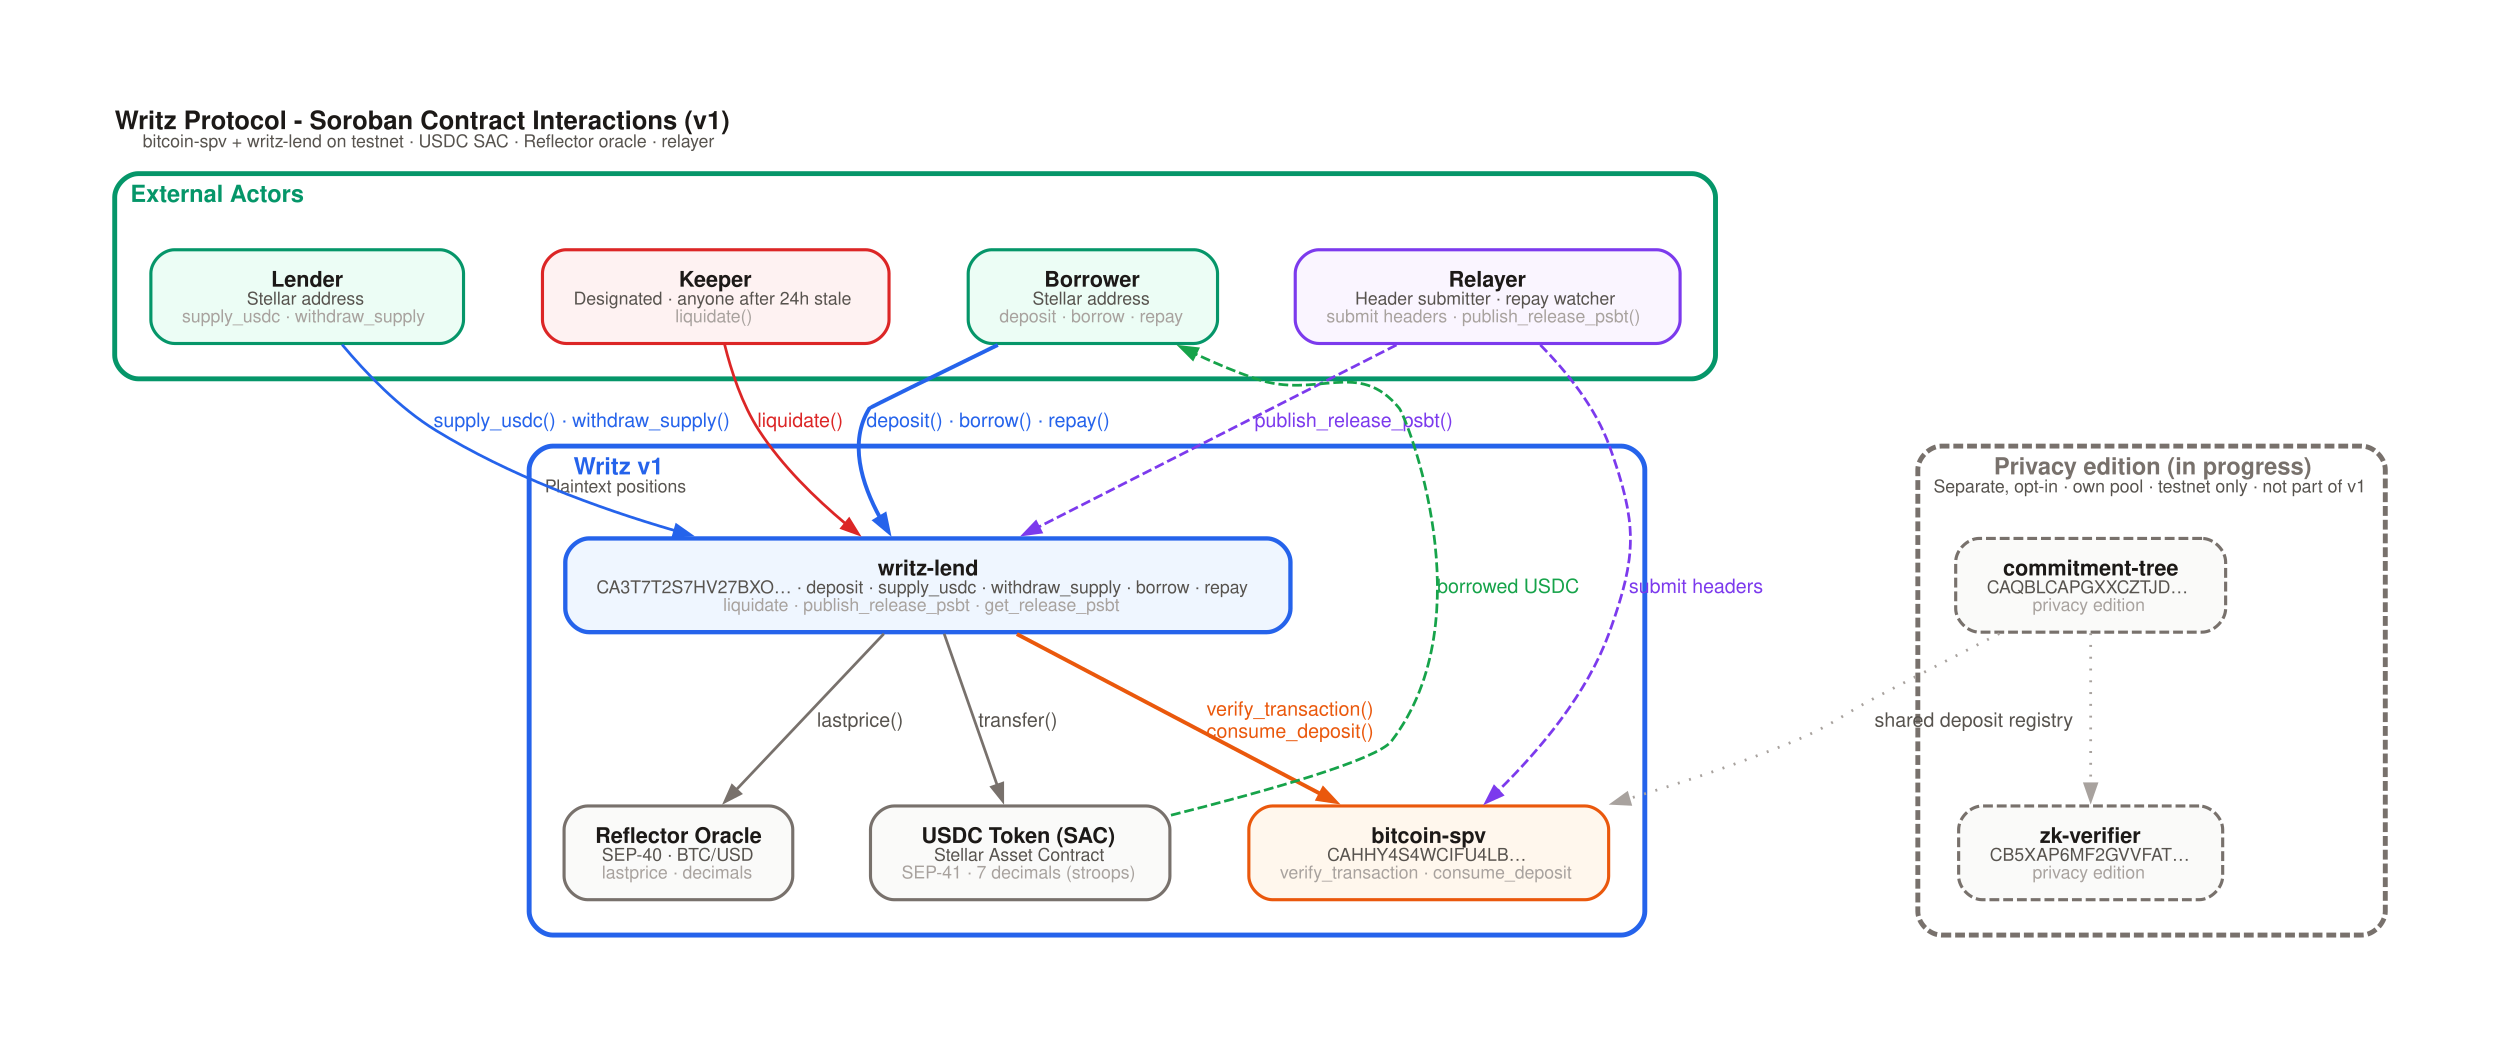
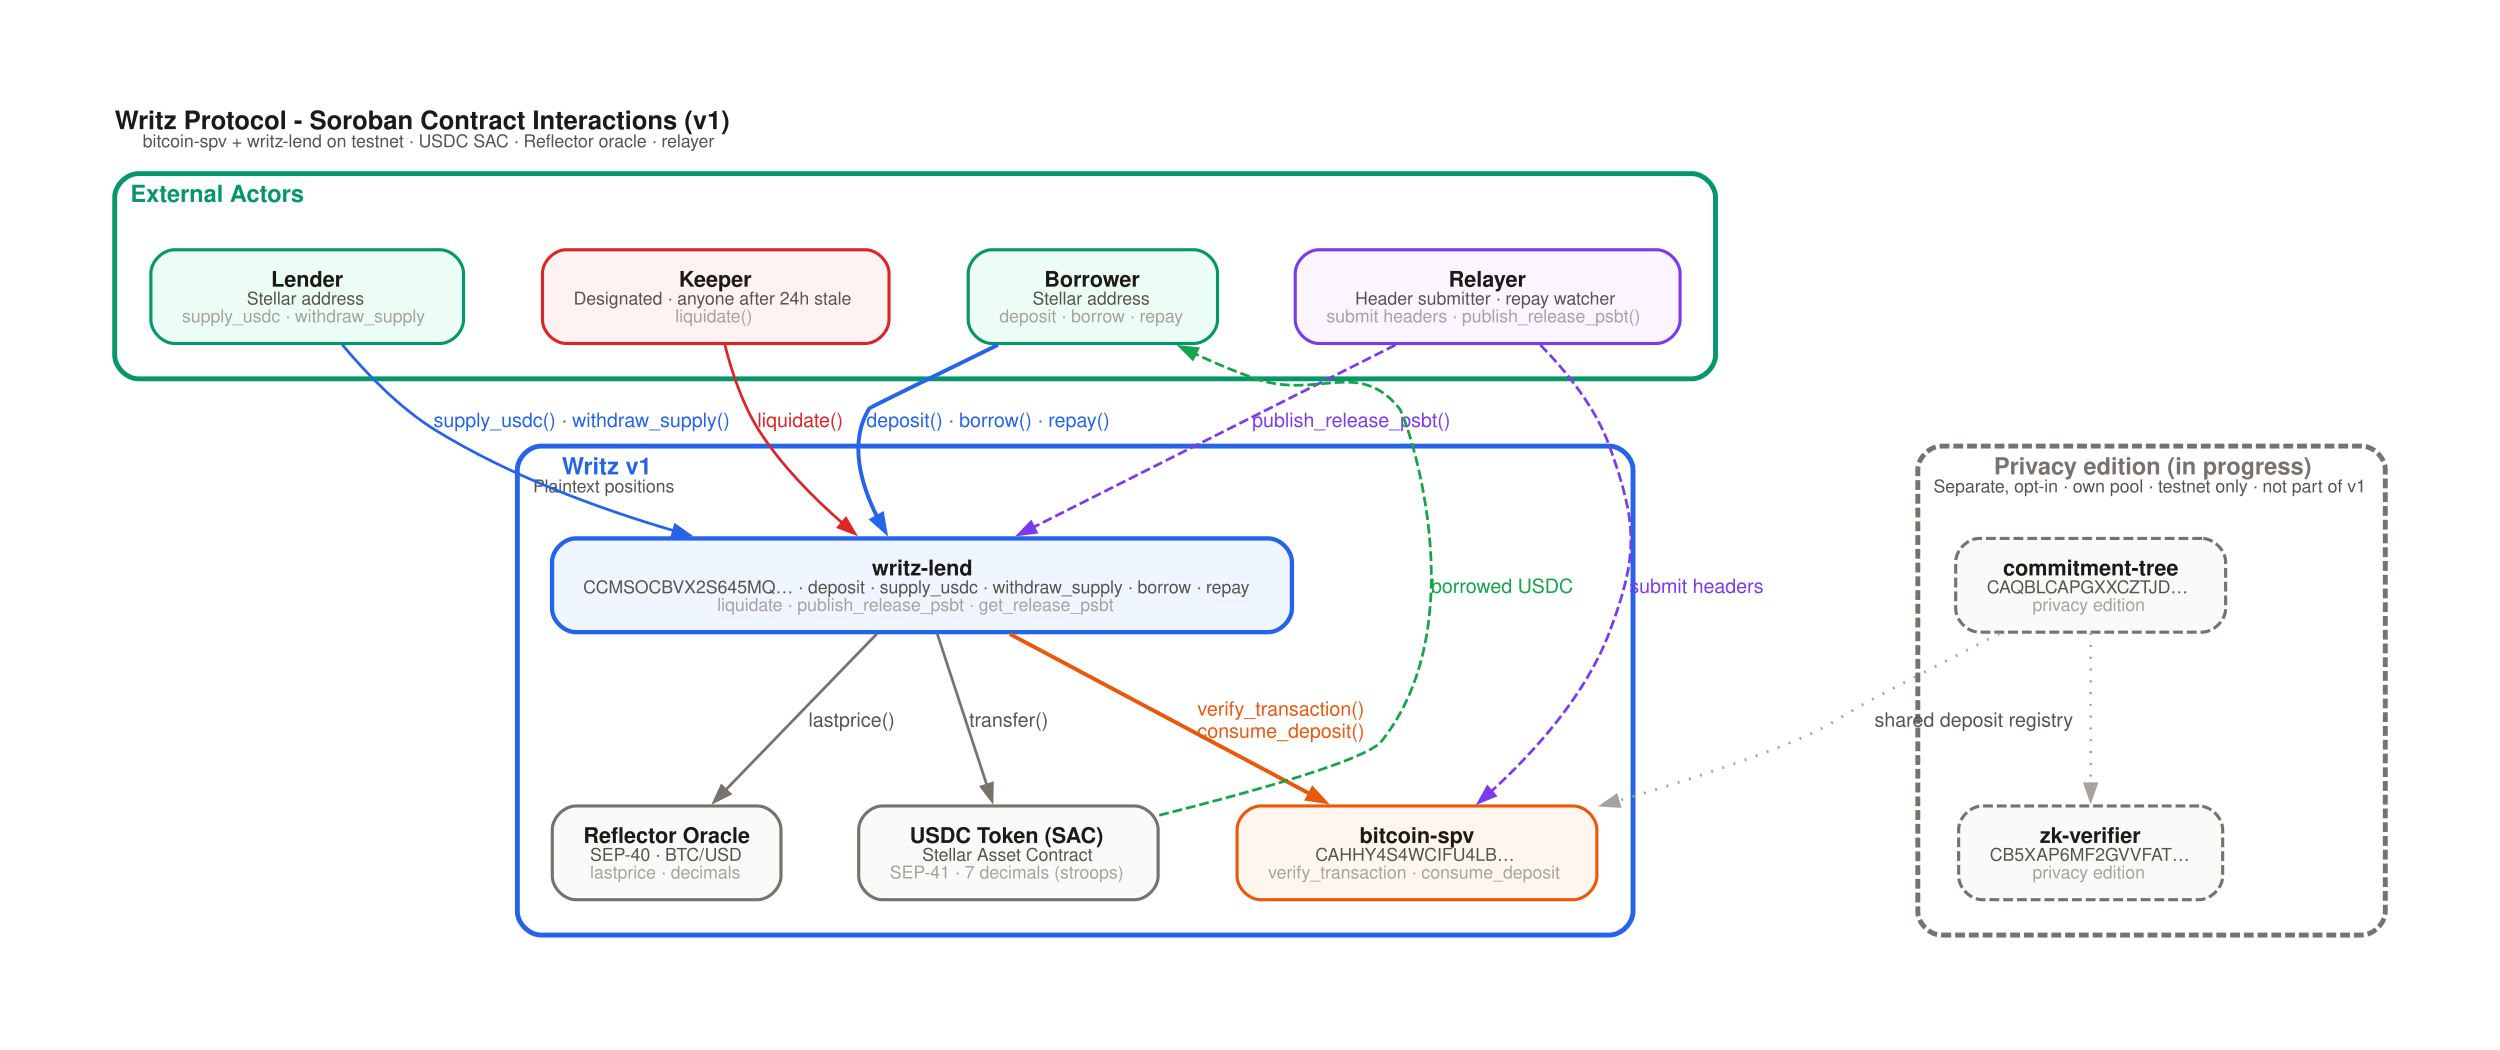
<svg xmlns="http://www.w3.org/2000/svg" width="2100pt" height="882pt" viewBox="0.00 0.00 2100.00 882.00">
  <g id="graph0" class="graph" transform="scale(1.64991 1.64991) rotate(0) translate(50.4 484.06)">
    <text xml:space="preserve" text-anchor="start" x="8" y="-418.31" font-family="Helvetica,sans-Serif" font-weight="bold" font-size="13.00" fill="#1c1917">Writz Protocol - Soroban Contract Interactions (v1)</text>
    <text xml:space="preserve" text-anchor="start" x="22.25" y="-409.11" font-family="Helvetica,sans-Serif" font-size="9.00" fill="#57534e">bitcoin-spv + writz-lend on testnet · USDC SAC · Reflector oracle · relayer</text>
    <g id="clust1" class="cluster">
      <path fill="none" stroke="#059669" stroke-width="2.5" d="M20,-291.19C20,-291.19 811,-291.19 811,-291.19 817,-291.19 823,-297.19 823,-303.19 823,-303.19 823,-383.66 823,-383.66 823,-389.66 817,-395.66 811,-395.66 811,-395.66 20,-395.66 20,-395.66 14,-395.66 8,-389.66 8,-383.66 8,-383.66 8,-303.19 8,-303.19 8,-297.19 14,-291.19 20,-291.19" />
      <text xml:space="preserve" text-anchor="start" x="16" y="-381.26" font-family="Helvetica,sans-Serif" font-weight="bold" font-size="12.00" fill="#059669">External Actors</text>
    </g>
    <g id="clust2" class="cluster">
-       <path fill="none" stroke="#2563eb" stroke-width="2.5" d="M231,-8C231,-8 775,-8 775,-8 781,-8 787,-14 787,-20 787,-20 787,-244.94 787,-244.94 787,-250.94 781,-256.94 775,-256.94 775,-256.94 231,-256.94 231,-256.94 225,-256.94 219,-250.94 219,-244.94 219,-244.94 219,-20 219,-20 219,-14 225,-8 231,-8" />
-       <text xml:space="preserve" text-anchor="start" x="241.62" y="-242.54" font-family="Helvetica,sans-Serif" font-weight="bold" font-size="12.00" fill="#2563eb">Writz v1</text>
-       <text xml:space="preserve" text-anchor="start" x="227" y="-233.39" font-family="Helvetica,sans-Serif" font-size="9.00" fill="#57534e">Plaintext positions</text>
+       <path fill="none" stroke="#2563eb" stroke-width="2.5" d="M225,-8C225,-8 769,-8 769,-8 775,-8 781,-14 781,-20 781,-20 781,-244.94 781,-244.94 781,-250.94 775,-256.94 769,-256.94 769,-256.94 225,-256.94 225,-256.94 219,-256.94 213,-250.94 213,-244.94 213,-244.94 213,-20 213,-20 213,-14 219,-8 225,-8" />
+       <text xml:space="preserve" text-anchor="start" x="235.62" y="-242.54" font-family="Helvetica,sans-Serif" font-weight="bold" font-size="12.00" fill="#2563eb">Writz v1</text>
+       <text xml:space="preserve" text-anchor="start" x="221" y="-233.39" font-family="Helvetica,sans-Serif" font-size="9.00" fill="#57534e">Plaintext positions</text>
    </g>
    <g id="clust3" class="cluster">
      <path fill="none" stroke="#78716c" stroke-width="2.5" stroke-dasharray="5,2" d="M938,-8C938,-8 1152,-8 1152,-8 1158,-8 1164,-14 1164,-20 1164,-20 1164,-244.94 1164,-244.94 1164,-250.94 1158,-256.94 1152,-256.94 1152,-256.94 938,-256.94 938,-256.94 932,-256.94 926,-250.94 926,-244.94 926,-244.94 926,-20 926,-20 926,-14 932,-8 938,-8" />
      <text xml:space="preserve" text-anchor="start" x="964.75" y="-242.54" font-family="Helvetica,sans-Serif" font-weight="bold" font-size="12.00" fill="#78716c">Privacy edition (in progress)</text>
      <text xml:space="preserve" text-anchor="start" x="934" y="-233.39" font-family="Helvetica,sans-Serif" font-size="9.00" fill="#57534e">Separate, opt-in · own pool · testnet only · not part of v1</text>
    </g>
    <g id="node1" class="node">
      <path fill="#ecfdf5" stroke="#059669" stroke-width="1.6" d="M557.47,-356.91C557.47,-356.91 454.53,-356.91 454.53,-356.91 448.53,-356.91 442.53,-350.91 442.53,-344.91 442.53,-344.91 442.53,-321.19 442.53,-321.19 442.53,-315.19 448.53,-309.19 454.53,-309.19 454.53,-309.19 557.47,-309.19 557.47,-309.19 563.47,-309.19 569.47,-315.19 569.47,-321.19 569.47,-321.19 569.47,-344.91 569.47,-344.91 569.47,-350.91 563.47,-356.91 557.47,-356.91" />
      <text xml:space="preserve" text-anchor="start" x="481.25" y="-338.1" font-family="Helvetica,sans-Serif" font-weight="bold" font-size="11.00" fill="#1c1917">Borrower</text>
      <text xml:space="preserve" text-anchor="start" x="475.25" y="-329" font-family="Helvetica,sans-Serif" font-size="9.00" fill="#57534e">Stellar address</text>
      <text xml:space="preserve" text-anchor="start" x="458.38" y="-320" font-family="Helvetica,sans-Serif" font-size="9.00" fill="#a8a29e">deposit · borrow · repay</text>
    </g>
    <g id="node5" class="node">
-       <path fill="#eff6ff" stroke="#2563eb" stroke-width="2.2" d="M594.59,-209.94C594.59,-209.94 249.41,-209.94 249.41,-209.94 243.41,-209.94 237.41,-203.94 237.41,-197.94 237.41,-197.94 237.41,-174.22 237.41,-174.22 237.41,-168.22 243.41,-162.22 249.41,-162.22 249.41,-162.22 594.59,-162.22 594.59,-162.22 600.59,-162.22 606.59,-168.22 606.59,-174.22 606.59,-174.22 606.59,-197.94 606.59,-197.94 606.59,-203.94 600.59,-209.94 594.59,-209.94" />
-       <text xml:space="preserve" text-anchor="start" x="396.5" y="-191.13" font-family="Helvetica,sans-Serif" font-weight="bold" font-size="11.00" fill="#1c1917">writz-lend</text>
-       <text xml:space="preserve" text-anchor="start" x="253.25" y="-182.03" font-family="Helvetica,sans-Serif" font-size="9.00" fill="#57534e">CA3T7T2S7HV27BXO… · deposit · supply_usdc · withdraw_supply · borrow · repay</text>
-       <text xml:space="preserve" text-anchor="start" x="317.75" y="-173.03" font-family="Helvetica,sans-Serif" font-size="9.00" fill="#a8a29e">liquidate · publish_release_psbt · get_release_psbt</text>
+       <path fill="#eff6ff" stroke="#2563eb" stroke-width="2.2" d="M595.34,-209.94C595.34,-209.94 242.66,-209.94 242.66,-209.94 236.66,-209.94 230.66,-203.94 230.66,-197.94 230.66,-197.94 230.66,-174.22 230.66,-174.22 230.66,-168.22 236.66,-162.22 242.66,-162.22 242.66,-162.22 595.34,-162.22 595.34,-162.22 601.34,-162.22 607.34,-168.22 607.34,-174.22 607.34,-174.22 607.34,-197.94 607.34,-197.94 607.34,-203.94 601.34,-209.94 595.34,-209.94" />
+       <text xml:space="preserve" text-anchor="start" x="393.5" y="-191.13" font-family="Helvetica,sans-Serif" font-weight="bold" font-size="11.00" fill="#1c1917">writz-lend</text>
+       <text xml:space="preserve" text-anchor="start" x="246.5" y="-182.03" font-family="Helvetica,sans-Serif" font-size="9.00" fill="#57534e">CCMSOCBVX2S645MQ… · deposit · supply_usdc · withdraw_supply · borrow · repay</text>
+       <text xml:space="preserve" text-anchor="start" x="314.75" y="-173.03" font-family="Helvetica,sans-Serif" font-size="9.00" fill="#a8a29e">liquidate · publish_release_psbt · get_release_psbt</text>
    </g>
    <g id="edge1" class="edge">
-       <path fill="none" stroke="#2563eb" stroke-width="2" d="M457.59,-308.45C426.74,-293.39 392.51,-276.6 392.25,-276.19 381.65,-259.18 388.08,-237.97 397.64,-220.51" />
-       <polygon fill="#2563eb" stroke="#2563eb" stroke-width="2" points="400.13,-222.13 401.96,-213.31 395.03,-219.07 400.13,-222.13" />
+       <path fill="none" stroke="#2563eb" stroke-width="2" d="M457.59,-308.45C426.74,-293.39 392.51,-276.6 392.25,-276.19 381.75,-259.34 387.5,-238.14 396.31,-220.64" />
+       <polygon fill="#2563eb" stroke="#2563eb" stroke-width="2" points="398.76,-222.35 400.28,-213.47 393.56,-219.46 398.76,-222.35" />
      <text xml:space="preserve" text-anchor="middle" x="452.62" y="-266.69" font-family="Helvetica,sans-Serif" font-size="10.00" fill="#2563eb">deposit() · borrow() · repay()</text>
    </g>
    <g id="node2" class="node">
      <path fill="#ecfdf5" stroke="#059669" stroke-width="1.6" d="M173.59,-356.91C173.59,-356.91 38.41,-356.91 38.41,-356.91 32.41,-356.91 26.41,-350.91 26.41,-344.91 26.41,-344.91 26.41,-321.19 26.41,-321.19 26.41,-315.19 32.41,-309.19 38.41,-309.19 38.41,-309.19 173.59,-309.19 173.59,-309.19 179.59,-309.19 185.59,-315.19 185.59,-321.19 185.59,-321.19 185.59,-344.91 185.59,-344.91 185.59,-350.91 179.59,-356.91 173.59,-356.91" />
      <text xml:space="preserve" text-anchor="start" x="87.62" y="-338.1" font-family="Helvetica,sans-Serif" font-weight="bold" font-size="11.00" fill="#1c1917">Lender</text>
      <text xml:space="preserve" text-anchor="start" x="75.25" y="-329" font-family="Helvetica,sans-Serif" font-size="9.00" fill="#57534e">Stellar address</text>
      <text xml:space="preserve" text-anchor="start" x="42.25" y="-320" font-family="Helvetica,sans-Serif" font-size="9.00" fill="#a8a29e">supply_usdc · withdraw_supply</text>
    </g>
    <g id="edge2" class="edge">
-       <path fill="none" stroke="#2563eb" stroke-width="1.4" d="M123.77,-308.61C135.82,-294.19 152.89,-276.33 171.5,-264.94 208.46,-242.31 252.55,-225.75 293.37,-213.86" />
-       <polygon fill="#2563eb" stroke="#2563eb" stroke-width="1.4" points="293.99,-216.78 301.35,-211.6 292.36,-211.06 293.99,-216.78" />
+       <path fill="none" stroke="#2563eb" stroke-width="1.4" d="M123.79,-308.64C135.84,-294.22 152.91,-276.36 171.5,-264.94 208.28,-242.33 252.21,-225.74 292.79,-213.82" />
+       <polygon fill="#2563eb" stroke="#2563eb" stroke-width="1.4" points="293.36,-216.75 300.71,-211.56 291.72,-211.03 293.36,-216.75" />
      <text xml:space="preserve" text-anchor="middle" x="245.75" y="-266.69" font-family="Helvetica,sans-Serif" font-size="10.00" fill="#2563eb">supply_usdc() · withdraw_supply()</text>
    </g>
    <g id="node3" class="node">
      <path fill="#fef2f2" stroke="#dc2626" stroke-width="1.6" d="M390.22,-356.91C390.22,-356.91 237.78,-356.91 237.78,-356.91 231.78,-356.91 225.78,-350.91 225.78,-344.91 225.78,-344.91 225.78,-321.19 225.78,-321.19 225.78,-315.19 231.78,-309.19 237.78,-309.19 237.78,-309.19 390.22,-309.19 390.22,-309.19 396.22,-309.19 402.22,-315.19 402.22,-321.19 402.22,-321.19 402.22,-344.91 402.22,-344.91 402.22,-350.91 396.22,-356.91 390.22,-356.91" />
      <text xml:space="preserve" text-anchor="start" x="295.25" y="-338.1" font-family="Helvetica,sans-Serif" font-weight="bold" font-size="11.00" fill="#1c1917">Keeper</text>
      <text xml:space="preserve" text-anchor="start" x="241.62" y="-329" font-family="Helvetica,sans-Serif" font-size="9.00" fill="#57534e">Designated · anyone after 24h stale</text>
      <text xml:space="preserve" text-anchor="start" x="293.38" y="-320" font-family="Helvetica,sans-Serif" font-size="9.00" fill="#a8a29e">liquidate()</text>
    </g>
    <g id="edge3" class="edge">
-       <path fill="none" stroke="#dc2626" stroke-width="1.4" d="M318.51,-308.68C321.87,-295.14 327.39,-278.21 336,-264.94 347.68,-246.96 364.51,-230.47 380.2,-217.34" />
-       <polygon fill="#dc2626" stroke="#dc2626" stroke-width="1.4" points="381.89,-219.8 386.61,-212.13 378.14,-215.18 381.89,-219.8" />
+       <path fill="none" stroke="#dc2626" stroke-width="1.4" d="M318.68,-308.42C322.07,-294.96 327.57,-278.18 336,-264.94 347.3,-247.2 363.55,-230.75 378.68,-217.59" />
+       <polygon fill="#dc2626" stroke="#dc2626" stroke-width="1.4" points="380.27,-220.14 384.84,-212.38 376.43,-215.6 380.27,-220.14" />
      <text xml:space="preserve" text-anchor="middle" x="357" y="-266.69" font-family="Helvetica,sans-Serif" font-size="10.00" fill="#dc2626">liquidate()</text>
    </g>
    <g id="node4" class="node">
      <path fill="#faf5ff" stroke="#7c3aed" stroke-width="1.6" d="M792.97,-356.91C792.97,-356.91 621.03,-356.91 621.03,-356.91 615.03,-356.91 609.03,-350.91 609.03,-344.91 609.03,-344.91 609.03,-321.19 609.03,-321.19 609.03,-315.19 615.03,-309.19 621.03,-309.19 621.03,-309.19 792.97,-309.19 792.97,-309.19 798.97,-309.19 804.97,-315.19 804.97,-321.19 804.97,-321.19 804.97,-344.91 804.97,-344.91 804.97,-350.91 798.97,-356.91 792.97,-356.91" />
      <text xml:space="preserve" text-anchor="start" x="687.12" y="-338.1" font-family="Helvetica,sans-Serif" font-weight="bold" font-size="11.00" fill="#1c1917">Relayer</text>
      <text xml:space="preserve" text-anchor="start" x="639.5" y="-329" font-family="Helvetica,sans-Serif" font-size="9.00" fill="#57534e">Header submitter · repay watcher</text>
      <text xml:space="preserve" text-anchor="start" x="624.88" y="-320" font-family="Helvetica,sans-Serif" font-size="9.00" fill="#a8a29e">submit headers · publish_release_psbt()</text>
    </g>
    <g id="edge4" class="edge">
-       <path fill="none" stroke="#7c3aed" stroke-width="1.4" stroke-dasharray="5,2" d="M660.58,-308.44C610.73,-283.08 531.52,-242.79 478.19,-215.66" />
-       <polygon fill="#7c3aed" stroke="#7c3aed" stroke-width="1.4" points="479.69,-213.09 470.77,-211.89 476.99,-218.39 479.69,-213.09" />
-       <text xml:space="preserve" text-anchor="middle" x="638.78" y="-266.69" font-family="Helvetica,sans-Serif" font-size="10.00" fill="#7c3aed">publish_release_psbt()</text>
+       <path fill="none" stroke="#7c3aed" stroke-width="1.4" stroke-dasharray="5,2" d="M660.09,-308.44C609.72,-283.08 529.68,-242.79 475.78,-215.66" />
+       <polygon fill="#7c3aed" stroke="#7c3aed" stroke-width="1.4" points="477.19,-213.04 468.26,-211.88 474.52,-218.36 477.19,-213.04" />
+       <text xml:space="preserve" text-anchor="middle" x="637.55" y="-266.69" font-family="Helvetica,sans-Serif" font-size="10.00" fill="#7c3aed">publish_release_psbt()</text>
    </g>
    <g id="node6" class="node">
-       <path fill="#fff7ed" stroke="#ea580c" stroke-width="1.6" d="M756.59,-73.72C756.59,-73.72 597.41,-73.72 597.41,-73.72 591.41,-73.72 585.41,-67.72 585.41,-61.72 585.41,-61.72 585.41,-38 585.41,-38 585.41,-32 591.41,-26 597.41,-26 597.41,-26 756.59,-26 756.59,-26 762.59,-26 768.59,-32 768.59,-38 768.59,-38 768.59,-61.72 768.59,-61.72 768.59,-67.72 762.59,-73.72 756.59,-73.72" />
-       <text xml:space="preserve" text-anchor="start" x="647.75" y="-54.91" font-family="Helvetica,sans-Serif" font-weight="bold" font-size="11.00" fill="#1c1917">bitcoin-spv</text>
-       <text xml:space="preserve" text-anchor="start" x="625.25" y="-45.81" font-family="Helvetica,sans-Serif" font-size="9.00" fill="#57534e">CAHHY4S4WCIFU4LB…</text>
-       <text xml:space="preserve" text-anchor="start" x="601.25" y="-36.81" font-family="Helvetica,sans-Serif" font-size="9.00" fill="#a8a29e">verify_transaction · consume_deposit</text>
+       <path fill="#fff7ed" stroke="#ea580c" stroke-width="1.6" d="M750.59,-73.72C750.59,-73.72 591.41,-73.72 591.41,-73.72 585.41,-73.72 579.41,-67.72 579.41,-61.72 579.41,-61.72 579.41,-38 579.41,-38 579.41,-32 585.41,-26 591.41,-26 591.41,-26 750.59,-26 750.59,-26 756.59,-26 762.59,-32 762.59,-38 762.59,-38 762.59,-61.72 762.59,-61.72 762.59,-67.72 756.59,-73.72 750.59,-73.72" />
+       <text xml:space="preserve" text-anchor="start" x="641.75" y="-54.91" font-family="Helvetica,sans-Serif" font-weight="bold" font-size="11.00" fill="#1c1917">bitcoin-spv</text>
+       <text xml:space="preserve" text-anchor="start" x="619.25" y="-45.81" font-family="Helvetica,sans-Serif" font-size="9.00" fill="#57534e">CAHHY4S4WCIFU4LB…</text>
+       <text xml:space="preserve" text-anchor="start" x="595.25" y="-36.81" font-family="Helvetica,sans-Serif" font-size="9.00" fill="#a8a29e">verify_transaction · consume_deposit</text>
    </g>
    <g id="edge5" class="edge">
-       <path fill="none" stroke="#7c3aed" stroke-width="1.4" stroke-dasharray="5,2" d="M733.8,-308.47C747.14,-294.91 761.91,-276.67 769,-256.94 783.24,-217.32 783.25,-201.83 769,-162.22 757.66,-130.69 733.1,-101.75 712.21,-81.27" />
-       <polygon fill="#7c3aed" stroke="#7c3aed" stroke-width="1.4" points="714.45,-79.29 706.24,-75.58 710.34,-83.6 714.45,-79.29" />
-       <text xml:space="preserve" text-anchor="middle" x="813.06" y="-182.2" font-family="Helvetica,sans-Serif" font-size="10.00" fill="#7c3aed">submit headers</text>
+       <path fill="none" stroke="#7c3aed" stroke-width="1.4" stroke-dasharray="5,2" d="M733.8,-308.47C747.14,-294.91 761.91,-276.67 769,-256.94 783.24,-217.32 783.86,-201.61 769,-162.22 756.88,-130.1 730.82,-101.24 708.61,-80.95" />
+       <polygon fill="#7c3aed" stroke="#7c3aed" stroke-width="1.4" points="710.86,-78.97 702.53,-75.55 706.91,-83.42 710.86,-78.97" />
+       <text xml:space="preserve" text-anchor="middle" x="813.29" y="-182.2" font-family="Helvetica,sans-Serif" font-size="10.00" fill="#7c3aed">submit headers</text>
    </g>
    <g id="edge6" class="edge">
-       <path fill="none" stroke="#ea580c" stroke-width="2" d="M467.3,-161.24C510.54,-138.48 575.77,-104.14 621.99,-79.82" />
-       <polygon fill="#ea580c" stroke="#ea580c" stroke-width="2" points="623.31,-82.48 629.45,-75.89 620.54,-77.22 623.31,-82.48" />
-       <text xml:space="preserve" text-anchor="middle" x="606.39" y="-119.72" font-family="Helvetica,sans-Serif" font-size="10.00" fill="#ea580c">verify_transaction()</text>
-       <text xml:space="preserve" text-anchor="middle" x="606.39" y="-108.47" font-family="Helvetica,sans-Serif" font-size="10.00" fill="#ea580c">consume_deposit()</text>
+       <path fill="none" stroke="#ea580c" stroke-width="2" d="M463.76,-161.24C506.5,-138.48 570.97,-104.14 616.63,-79.82" />
+       <polygon fill="#ea580c" stroke="#ea580c" stroke-width="2" points="617.88,-82.52 623.98,-75.9 615.08,-77.27 617.88,-82.52" />
+       <text xml:space="preserve" text-anchor="middle" x="601.71" y="-119.72" font-family="Helvetica,sans-Serif" font-size="10.00" fill="#ea580c">verify_transaction()</text>
+       <text xml:space="preserve" text-anchor="middle" x="601.71" y="-108.47" font-family="Helvetica,sans-Serif" font-size="10.00" fill="#ea580c">consume_deposit()</text>
    </g>
    <g id="node7" class="node">
-       <path fill="#fafaf9" stroke="#78716c" stroke-width="1.6" d="M533.22,-73.72C533.22,-73.72 404.78,-73.72 404.78,-73.72 398.78,-73.72 392.78,-67.72 392.78,-61.72 392.78,-61.72 392.78,-38 392.78,-38 392.78,-32 398.78,-26 404.78,-26 404.78,-26 533.22,-26 533.22,-26 539.22,-26 545.22,-32 545.22,-38 545.22,-38 545.22,-61.72 545.22,-61.72 545.22,-67.72 539.22,-73.72 533.22,-73.72" />
-       <text xml:space="preserve" text-anchor="start" x="418.75" y="-54.91" font-family="Helvetica,sans-Serif" font-weight="bold" font-size="11.00" fill="#1c1917">USDC Token (SAC)</text>
-       <text xml:space="preserve" text-anchor="start" x="425.12" y="-45.81" font-family="Helvetica,sans-Serif" font-size="9.00" fill="#57534e">Stellar Asset Contract</text>
-       <text xml:space="preserve" text-anchor="start" x="408.62" y="-36.81" font-family="Helvetica,sans-Serif" font-size="9.00" fill="#a8a29e">SEP-41 · 7 decimals (stroops)</text>
+       <path fill="#fafaf9" stroke="#78716c" stroke-width="1.6" d="M527.22,-73.72C527.22,-73.72 398.78,-73.72 398.78,-73.72 392.78,-73.72 386.78,-67.72 386.78,-61.72 386.78,-61.72 386.78,-38 386.78,-38 386.78,-32 392.78,-26 398.78,-26 398.78,-26 527.22,-26 527.22,-26 533.22,-26 539.22,-32 539.22,-38 539.22,-38 539.22,-61.72 539.22,-61.72 539.22,-67.72 533.22,-73.72 527.22,-73.72" />
+       <text xml:space="preserve" text-anchor="start" x="412.75" y="-54.91" font-family="Helvetica,sans-Serif" font-weight="bold" font-size="11.00" fill="#1c1917">USDC Token (SAC)</text>
+       <text xml:space="preserve" text-anchor="start" x="419.12" y="-45.81" font-family="Helvetica,sans-Serif" font-size="9.00" fill="#57534e">Stellar Asset Contract</text>
+       <text xml:space="preserve" text-anchor="start" x="402.62" y="-36.81" font-family="Helvetica,sans-Serif" font-size="9.00" fill="#a8a29e">SEP-41 · 7 decimals (stroops)</text>
    </g>
    <g id="edge8" class="edge">
-       <path fill="none" stroke="#78716c" stroke-width="1.4" d="M430.29,-161.39C437.81,-139.93 448.97,-108.07 457.37,-84.06" />
-       <polygon fill="#78716c" stroke="#78716c" stroke-width="1.4" points="460.09,-85.32 460.09,-76.31 454.47,-83.35 460.09,-85.32" />
-       <text xml:space="preserve" text-anchor="middle" x="467.81" y="-114.09" font-family="Helvetica,sans-Serif" font-size="10.00" fill="#57534e">transfer()</text>
+       <path fill="none" stroke="#78716c" stroke-width="1.4" d="M426.77,-161.39C433.77,-140.02 444.15,-108.35 452.01,-84.39" />
+       <polygon fill="#78716c" stroke="#78716c" stroke-width="1.4" points="454.83,-85.33 454.65,-76.32 449.18,-83.47 454.83,-85.33" />
+       <text xml:space="preserve" text-anchor="middle" x="463.13" y="-114.09" font-family="Helvetica,sans-Serif" font-size="10.00" fill="#57534e">transfer()</text>
    </g>
    <g id="node8" class="node">
-       <path fill="#fafaf9" stroke="#78716c" stroke-width="1.6" d="M341.21,-73.72C341.21,-73.72 248.78,-73.72 248.78,-73.72 242.78,-73.72 236.78,-67.72 236.78,-61.72 236.78,-61.72 236.78,-38 236.78,-38 236.78,-32 242.78,-26 248.78,-26 248.78,-26 341.21,-26 341.21,-26 347.21,-26 353.21,-32 353.21,-38 353.21,-38 353.21,-61.72 353.21,-61.72 353.21,-67.72 347.21,-73.72 341.21,-73.72" />
-       <text xml:space="preserve" text-anchor="start" x="252.62" y="-54.91" font-family="Helvetica,sans-Serif" font-weight="bold" font-size="11.00" fill="#1c1917">Reflector Oracle</text>
-       <text xml:space="preserve" text-anchor="start" x="256" y="-45.81" font-family="Helvetica,sans-Serif" font-size="9.00" fill="#57534e">SEP-40 · BTC/USD</text>
-       <text xml:space="preserve" text-anchor="start" x="256" y="-36.81" font-family="Helvetica,sans-Serif" font-size="9.00" fill="#a8a29e">lastprice · decimals</text>
+       <path fill="#fafaf9" stroke="#78716c" stroke-width="1.6" d="M335.21,-73.72C335.21,-73.72 242.78,-73.72 242.78,-73.72 236.78,-73.72 230.78,-67.72 230.78,-61.72 230.78,-61.72 230.78,-38 230.78,-38 230.78,-32 236.78,-26 242.78,-26 242.78,-26 335.21,-26 335.21,-26 341.21,-26 347.21,-32 347.21,-38 347.21,-38 347.21,-61.72 347.21,-61.72 347.21,-67.72 341.21,-73.72 335.21,-73.72" />
+       <text xml:space="preserve" text-anchor="start" x="246.62" y="-54.91" font-family="Helvetica,sans-Serif" font-weight="bold" font-size="11.00" fill="#1c1917">Reflector Oracle</text>
+       <text xml:space="preserve" text-anchor="start" x="250" y="-45.81" font-family="Helvetica,sans-Serif" font-size="9.00" fill="#57534e">SEP-40 · BTC/USD</text>
+       <text xml:space="preserve" text-anchor="start" x="250" y="-36.81" font-family="Helvetica,sans-Serif" font-size="9.00" fill="#a8a29e">lastprice · decimals</text>
    </g>
    <g id="edge7" class="edge">
-       <path fill="none" stroke="#78716c" stroke-width="1.4" d="M399.59,-161.39C378.64,-139.26 347.24,-106.07 324.31,-81.84" />
-       <polygon fill="#78716c" stroke="#78716c" stroke-width="1.4" points="326.65,-79.98 318.65,-75.85 322.33,-84.07 326.65,-79.98" />
-       <text xml:space="preserve" text-anchor="middle" x="387.48" y="-114.09" font-family="Helvetica,sans-Serif" font-size="10.00" fill="#57534e">lastprice()</text>
+       <path fill="none" stroke="#78716c" stroke-width="1.4" d="M396.06,-161.39C374.62,-139.26 342.47,-106.07 319,-81.84" />
+       <polygon fill="#78716c" stroke="#78716c" stroke-width="1.4" points="321.24,-79.87 313.19,-75.83 316.96,-84.01 321.24,-79.87" />
+       <text xml:space="preserve" text-anchor="middle" x="383.16" y="-114.09" font-family="Helvetica,sans-Serif" font-size="10.00" fill="#57534e">lastprice()</text>
    </g>
    <g id="edge9" class="edge">
-       <path fill="none" stroke="#16a34a" stroke-width="1.4" stroke-dasharray="5,2" d="M545.76,-69.02C594.87,-81.4 650.71,-97.22 658,-106.72 706.32,-169.71 665.48,-271.92 662,-276.19 641.07,-301.86 620.33,-280.46 589,-291.19 578.75,-294.7 568.14,-299.2 558.07,-303.92" />
+       <path fill="none" stroke="#16a34a" stroke-width="1.4" stroke-dasharray="5,2" d="M539.81,-69C589.2,-81.41 645.51,-97.28 653,-106.72 701.89,-168.32 665.58,-271.8 662,-276.19 641.07,-301.86 620.33,-280.46 589,-291.19 578.75,-294.7 568.14,-299.2 558.07,-303.92" />
      <polygon fill="#16a34a" stroke="#16a34a" stroke-width="1.4" points="556.88,-301.19 550.52,-307.56 559.47,-306.55 556.88,-301.19" />
-       <text xml:space="preserve" text-anchor="middle" x="717.43" y="-182.2" font-family="Helvetica,sans-Serif" font-size="10.00" fill="#16a34a">borrowed USDC</text>
+       <text xml:space="preserve" text-anchor="middle" x="714.32" y="-182.2" font-family="Helvetica,sans-Serif" font-size="10.00" fill="#16a34a">borrowed USDC</text>
    </g>
    <g id="node9" class="node">
      <path fill="#fafaf9" stroke="#78716c" stroke-width="1.6" stroke-dasharray="5,2" d="M1070.71,-209.94C1070.71,-209.94 957.28,-209.94 957.28,-209.94 951.28,-209.94 945.28,-203.94 945.28,-197.94 945.28,-197.94 945.28,-174.22 945.28,-174.22 945.28,-168.22 951.28,-162.22 957.28,-162.22 957.28,-162.22 1070.71,-162.22 1070.71,-162.22 1076.71,-162.22 1082.71,-168.22 1082.71,-174.22 1082.71,-174.22 1082.71,-197.94 1082.71,-197.94 1082.71,-203.94 1076.71,-209.94 1070.71,-209.94" />
      <text xml:space="preserve" text-anchor="start" x="969.38" y="-191.13" font-family="Helvetica,sans-Serif" font-weight="bold" font-size="11.00" fill="#1c1917">commitment-tree</text>
      <text xml:space="preserve" text-anchor="start" x="961.12" y="-182.03" font-family="Helvetica,sans-Serif" font-size="9.00" fill="#57534e">CAQBLCAPGXXCZTJD…</text>
      <text xml:space="preserve" text-anchor="start" x="984.38" y="-173.03" font-family="Helvetica,sans-Serif" font-size="9.00" fill="#a8a29e">privacy edition</text>
    </g>
    <g id="edge11" class="edge">
-       <path fill="none" stroke="#a8a29e" stroke-width="1.4" stroke-dasharray="1,5" d="M967.49,-161.48C948.13,-151.59 925.44,-139.93 905,-129.22 886.24,-119.39 882.57,-114.81 863,-106.72 836.22,-95.66 806.45,-85.72 778.73,-77.41" />
-       <polygon fill="#a8a29e" stroke="#a8a29e" stroke-width="1.4" points="779.64,-74.58 770.65,-75.02 777.96,-80.29 779.64,-74.58" />
+       <path fill="none" stroke="#a8a29e" stroke-width="1.4" stroke-dasharray="1,5" d="M967.49,-161.48C948.13,-151.59 925.44,-139.93 905,-129.22 886.24,-119.39 882.61,-114.72 863,-106.72 834.41,-95.05 802.51,-84.75 773.05,-76.27" />
+       <polygon fill="#a8a29e" stroke="#a8a29e" stroke-width="1.4" points="774.19,-73.5 765.2,-74.05 772.57,-79.23 774.19,-73.5" />
      <text xml:space="preserve" text-anchor="middle" x="954.5" y="-114.09" font-family="Helvetica,sans-Serif" font-size="10.00" fill="#57534e">shared deposit registry</text>
    </g>
    <g id="node10" class="node">
      <path fill="#fafaf9" stroke="#78716c" stroke-width="1.6" stroke-dasharray="5,2" d="M1069.21,-73.72C1069.21,-73.72 958.78,-73.72 958.78,-73.72 952.78,-73.72 946.78,-67.72 946.78,-61.72 946.78,-61.72 946.78,-38 946.78,-38 946.78,-32 952.78,-26 958.78,-26 958.78,-26 1069.21,-26 1069.21,-26 1075.21,-26 1081.21,-32 1081.21,-38 1081.21,-38 1081.21,-61.72 1081.21,-61.72 1081.21,-67.72 1075.21,-73.72 1069.21,-73.72" />
      <text xml:space="preserve" text-anchor="start" x="988.12" y="-54.91" font-family="Helvetica,sans-Serif" font-weight="bold" font-size="11.00" fill="#1c1917">zk-verifier</text>
      <text xml:space="preserve" text-anchor="start" x="962.62" y="-45.81" font-family="Helvetica,sans-Serif" font-size="9.00" fill="#57534e">CB5XAP6MF2GVVFAT…</text>
      <text xml:space="preserve" text-anchor="start" x="984.38" y="-36.81" font-family="Helvetica,sans-Serif" font-size="9.00" fill="#a8a29e">privacy edition</text>
    </g>
    <g id="edge10" class="edge">
      <path fill="none" stroke="#a8a29e" stroke-width="1.4" stroke-dasharray="1,5" d="M1014,-161.7C1014,-140.47 1014,-108.89 1014,-84.86" />
      <polygon fill="#a8a29e" stroke="#a8a29e" stroke-width="1.4" points="1016.98,-85.04 1014,-76.54 1011.03,-85.04 1016.98,-85.04" />
    </g>
  </g>
</svg>
